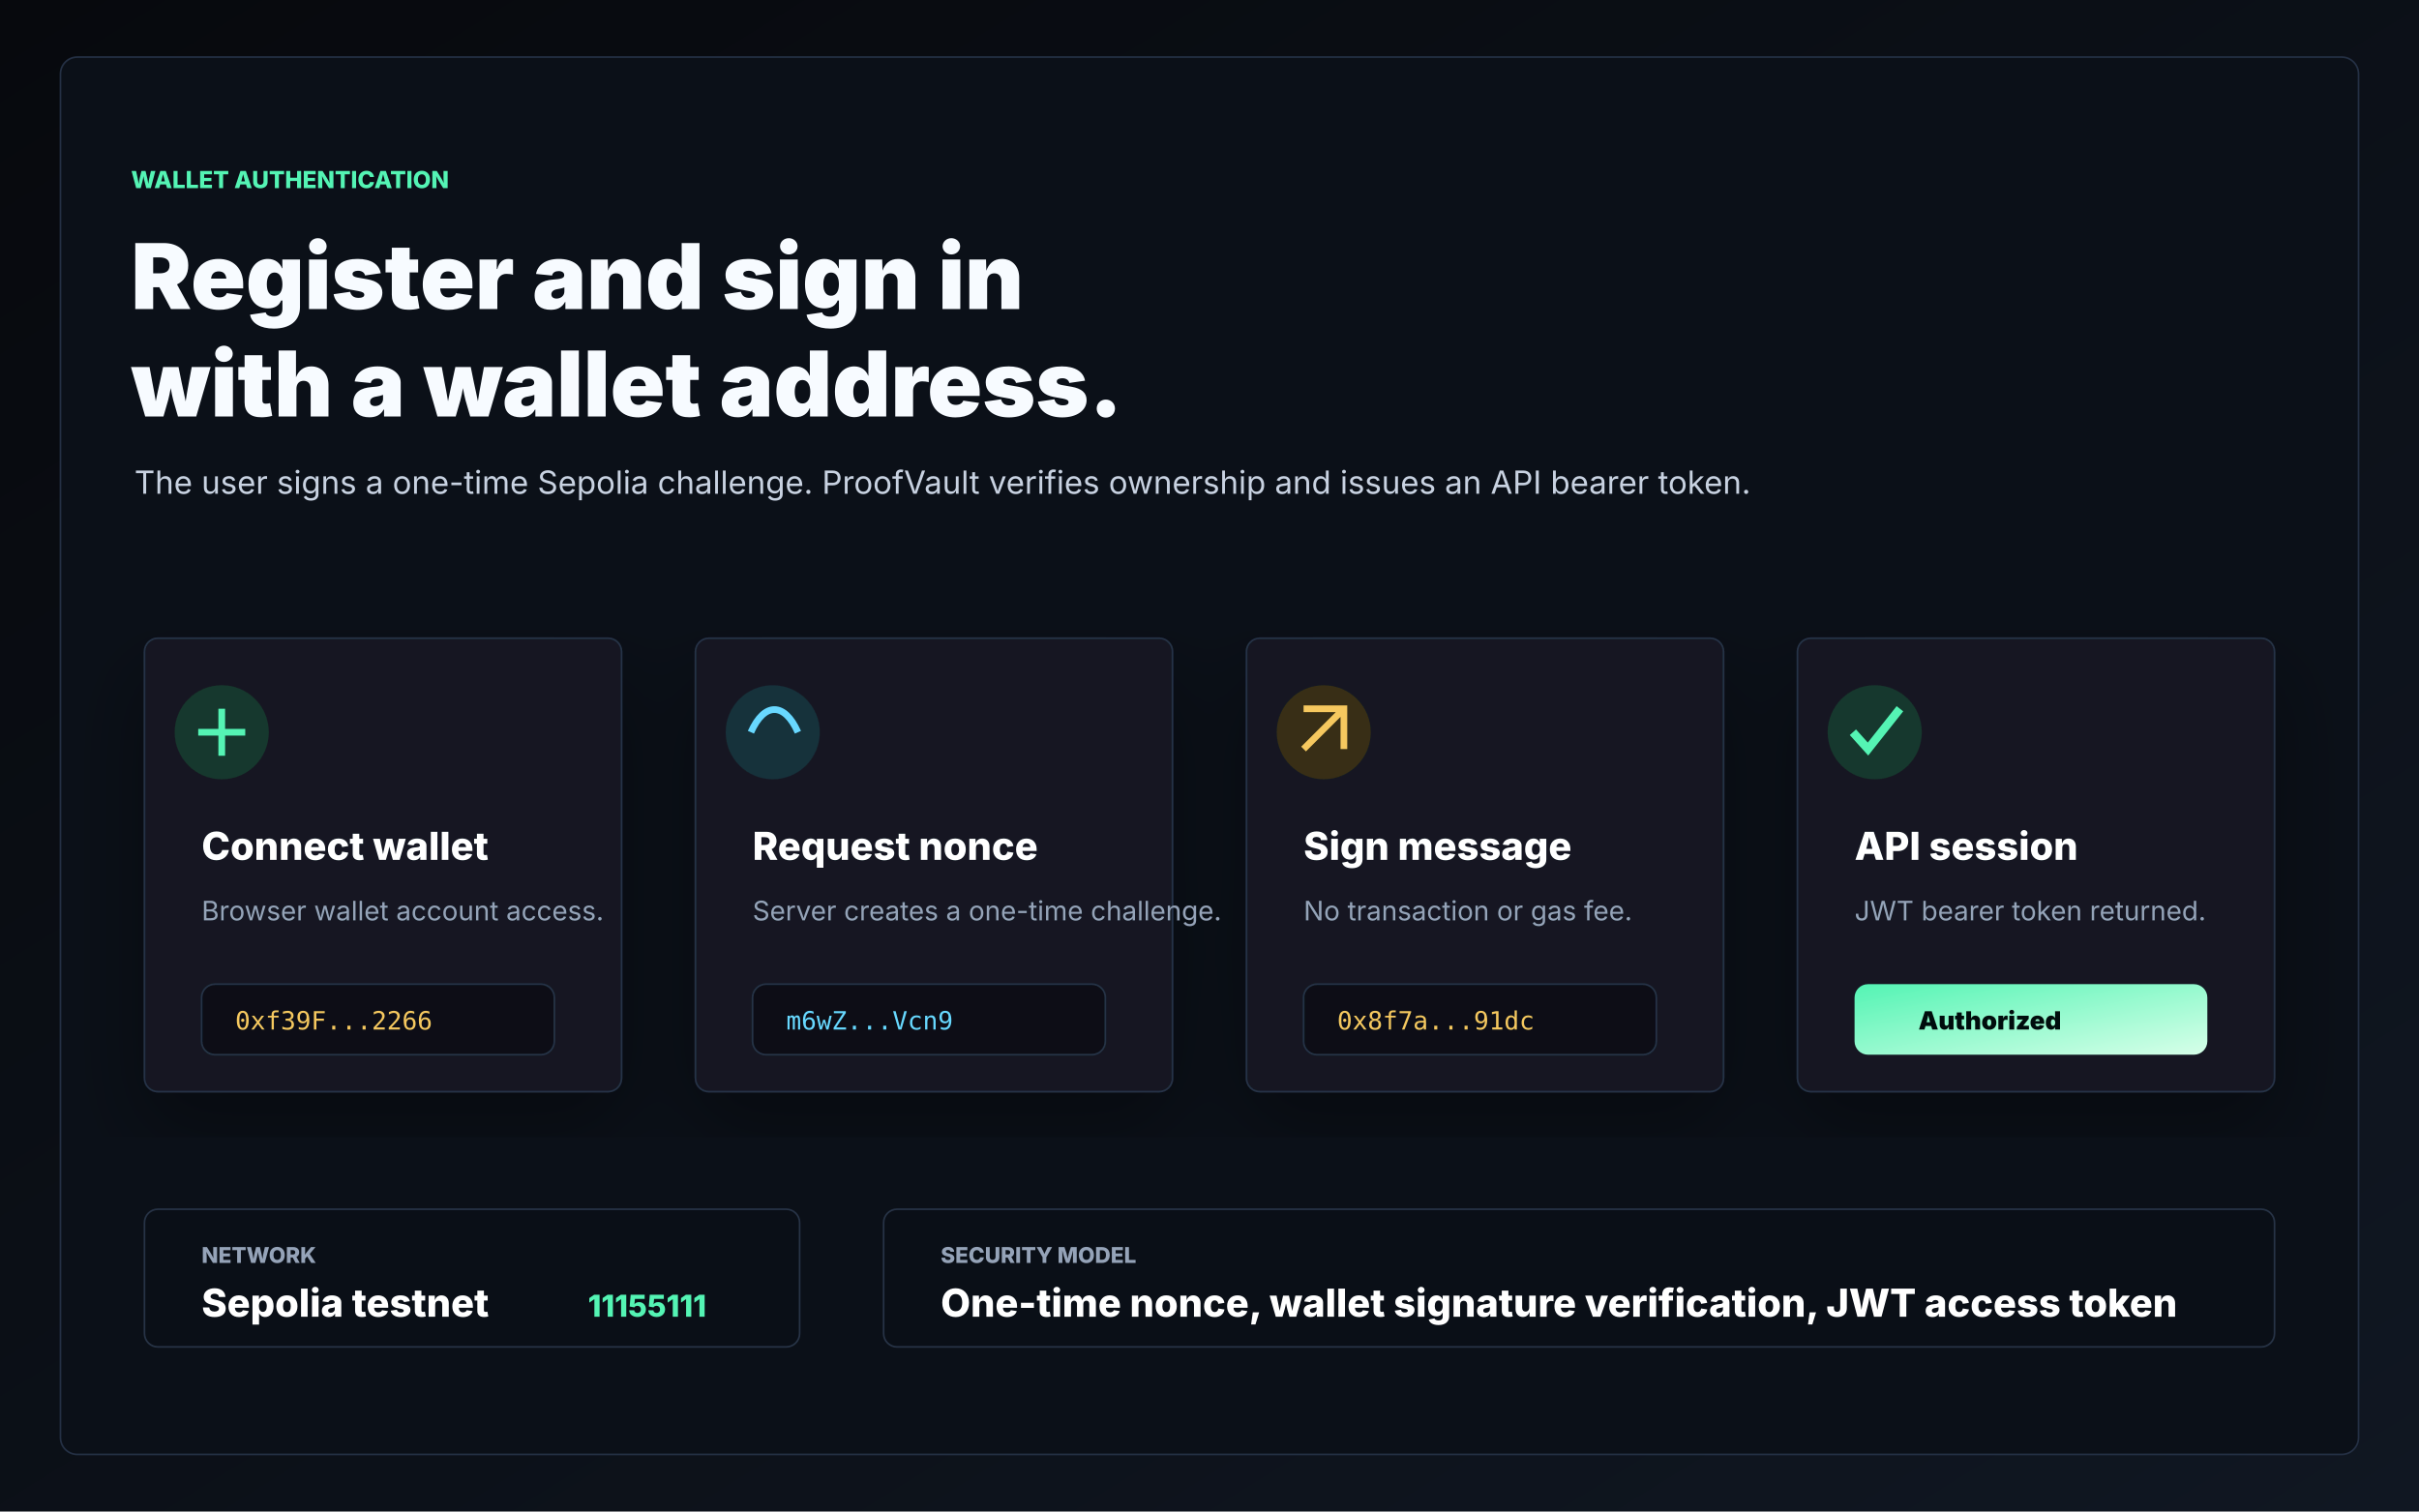
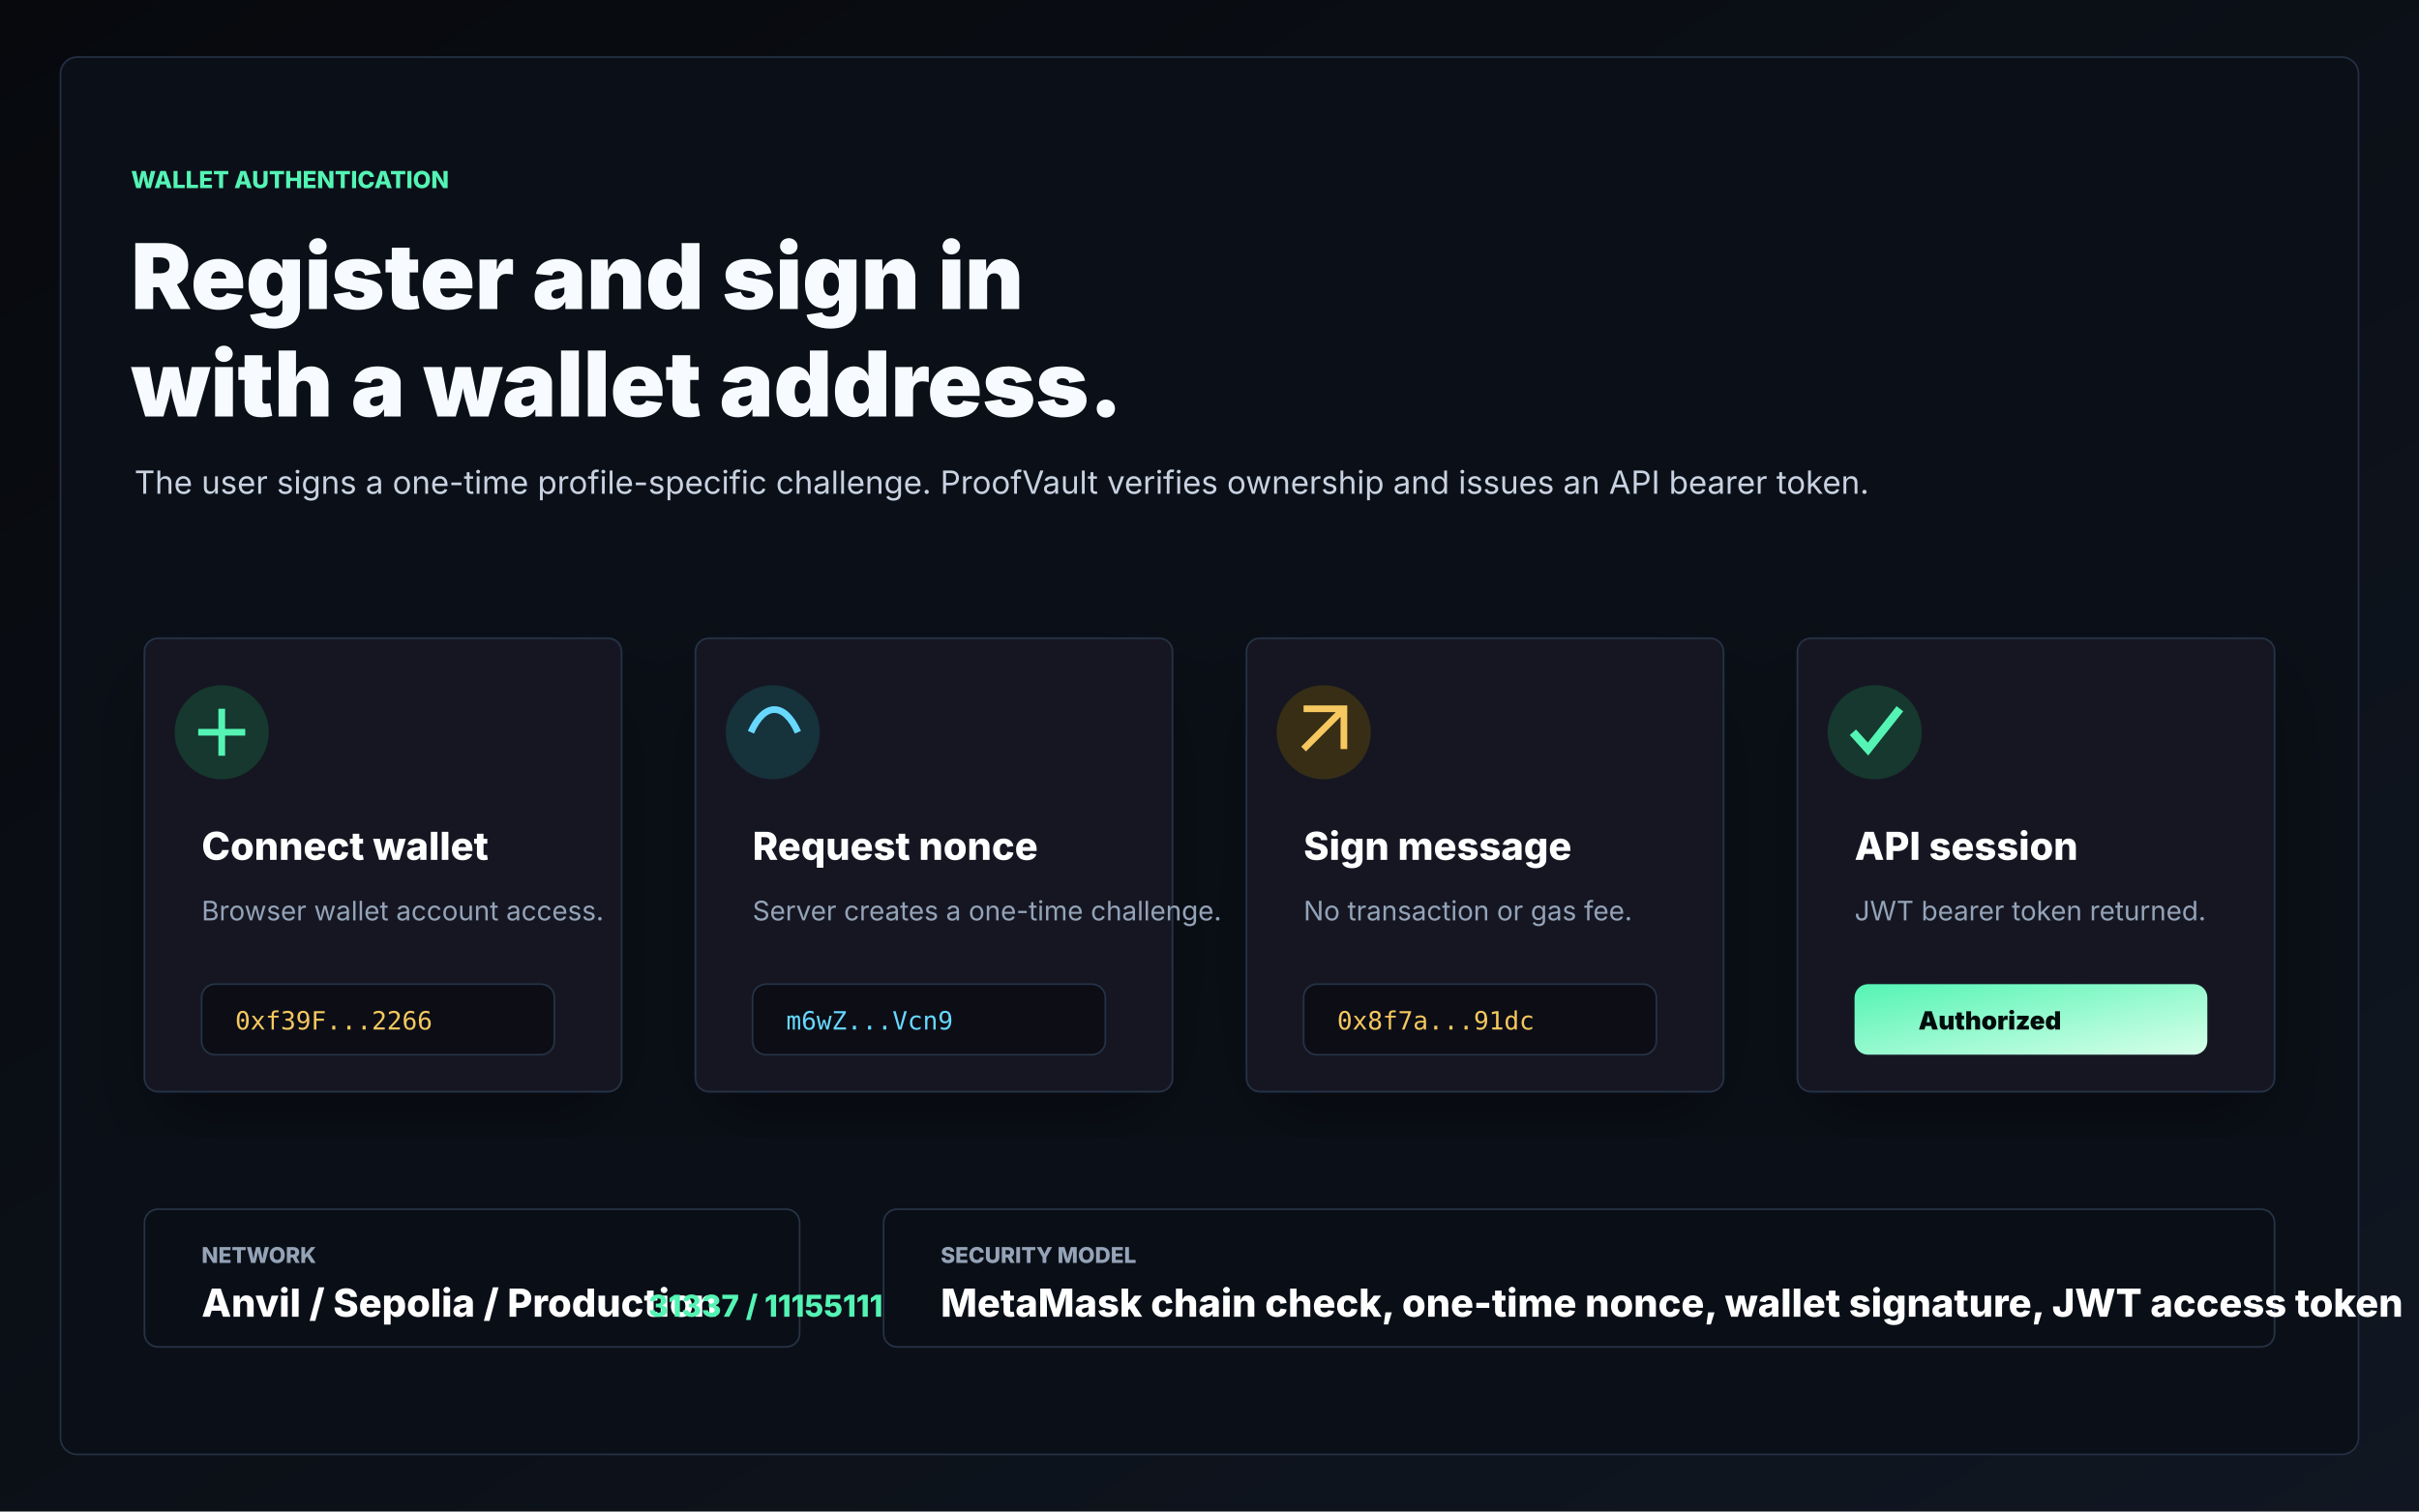
<svg xmlns="http://www.w3.org/2000/svg" width="1440" height="900" viewBox="0 0 1440 900" role="img" aria-labelledby="title desc">
  <defs>
    <linearGradient id="bg" x1="0" y1="0" x2="1" y2="1">
      <stop offset="0" stop-color="#07090d" />
      <stop offset="1" stop-color="#101722" />
    </linearGradient>
    <linearGradient id="ok" x1="0" y1="0" x2="1" y2="1">
      <stop offset="0" stop-color="#54f4b4" />
      <stop offset="1" stop-color="#d7ffe9" />
    </linearGradient>
    <filter id="shadow">
      <feDropShadow dx="0" dy="22" stdDeviation="24" flood-color="#000" flood-opacity=".35" />
    </filter>
  </defs>
  <rect width="1440" height="900" fill="url(#bg)" />
  <rect x="36" y="34" width="1368" height="832" rx="10" fill="#0b1018" stroke="#243044" />
  <g font-family="Inter,Segoe UI,Arial">
    <text x="78" y="112" fill="#54f4b4" font-size="14" font-weight="800">WALLET AUTHENTICATION</text>
    <text x="78" y="184" fill="#f7fbff" font-size="54" font-weight="900">Register and sign in</text>
    <text x="78" y="248" fill="#f7fbff" font-size="54" font-weight="900">with a wallet address.</text>
-     <text x="80" y="294" fill="#c8d2e1" font-size="19">The user signs a one-time Sepolia challenge. ProofVault verifies ownership and issues an API bearer token.</text>
+     <text x="80" y="294" fill="#c8d2e1" font-size="19">The user signs a one-time profile-specific challenge. ProofVault verifies ownership and issues an API bearer token.</text>
  </g>
  <g filter="url(#shadow)" font-family="Inter,Segoe UI,Arial">
    <rect x="86" y="380" width="284" height="270" rx="8" fill="#121923" stroke="#273346" />
    <circle cx="132" cy="436" r="28" fill="#12382d" />
    <path d="M118 436h28M132 422v28" stroke="#54f4b4" stroke-width="4" />
    <text x="120" y="512" fill="#fff" font-size="23" font-weight="800">Connect wallet</text>
    <text x="120" y="548" fill="#95a3b8" font-size="16">Browser wallet account access.</text>
    <rect x="120" y="586" width="210" height="42" rx="8" fill="#0a0f17" stroke="#273346" />
    <text x="140" y="613" fill="#f6c85f" font-family="Consolas,monospace" font-size="15">0xf39F...2266</text>
    <rect x="414" y="380" width="284" height="270" rx="8" fill="#121923" stroke="#273346" />
    <circle cx="460" cy="436" r="28" fill="#13303b" />
    <path d="M447 436c8-18 20-18 28 0" stroke="#67d8ff" stroke-width="4" fill="none" />
    <text x="448" y="512" fill="#fff" font-size="23" font-weight="800">Request nonce</text>
    <text x="448" y="548" fill="#95a3b8" font-size="16">Server creates a one-time challenge.</text>
    <rect x="448" y="586" width="210" height="42" rx="8" fill="#0a0f17" stroke="#273346" />
    <text x="468" y="613" fill="#67d8ff" font-family="Consolas,monospace" font-size="15">m6wZ...Vcn9</text>
    <rect x="742" y="380" width="284" height="270" rx="8" fill="#121923" stroke="#273346" />
    <circle cx="788" cy="436" r="28" fill="#372e14" />
    <path d="M776 446l24-24M776 422h24v24" stroke="#f6c85f" stroke-width="4" fill="none" />
    <text x="776" y="512" fill="#fff" font-size="23" font-weight="800">Sign message</text>
    <text x="776" y="548" fill="#95a3b8" font-size="16">No transaction or gas fee.</text>
    <rect x="776" y="586" width="210" height="42" rx="8" fill="#0a0f17" stroke="#273346" />
    <text x="796" y="613" fill="#f6c85f" font-family="Consolas,monospace" font-size="15">0x8f7a...91dc</text>
    <rect x="1070" y="380" width="284" height="270" rx="8" fill="#121923" stroke="#273346" />
    <circle cx="1116" cy="436" r="28" fill="#12382d" />
    <path d="M1103 436l9 10 19-24" stroke="#54f4b4" stroke-width="5" fill="none" />
    <text x="1104" y="512" fill="#fff" font-size="23" font-weight="800">API session</text>
    <text x="1104" y="548" fill="#95a3b8" font-size="16">JWT bearer token returned.</text>
    <rect x="1104" y="586" width="210" height="42" rx="8" fill="url(#ok)" />
    <text x="1142" y="613" fill="#05110c" font-size="15" font-weight="900">Authorized</text>
  </g>
  <g font-family="Inter,Segoe UI,Arial">
    <rect x="86" y="720" width="390" height="82" rx="8" fill="#0a0f17" stroke="#273346" />
    <text x="120" y="752" fill="#95a3b8" font-size="13" font-weight="800">NETWORK</text>
-     <text x="120" y="784" fill="#fff" font-size="23" font-weight="800">Sepolia testnet</text>
-     <text x="350" y="784" fill="#54f4b4" font-size="18" font-weight="800">11155111</text>
+     <text x="120" y="784" fill="#fff" font-size="23" font-weight="800">Anvil / Sepolia / Production</text>
+     <text x="386" y="784" fill="#54f4b4" font-size="18" font-weight="800">31337 / 11155111</text>
    <rect x="526" y="720" width="828" height="82" rx="8" fill="#0a0f17" stroke="#273346" />
    <text x="560" y="752" fill="#95a3b8" font-size="13" font-weight="800">SECURITY MODEL</text>
-     <text x="560" y="784" fill="#fff" font-size="23" font-weight="800">One-time nonce, wallet signature verification, JWT access token</text>
+     <text x="560" y="784" fill="#fff" font-size="23" font-weight="800">MetaMask chain check, one-time nonce, wallet signature, JWT access token</text>
  </g>
</svg>
